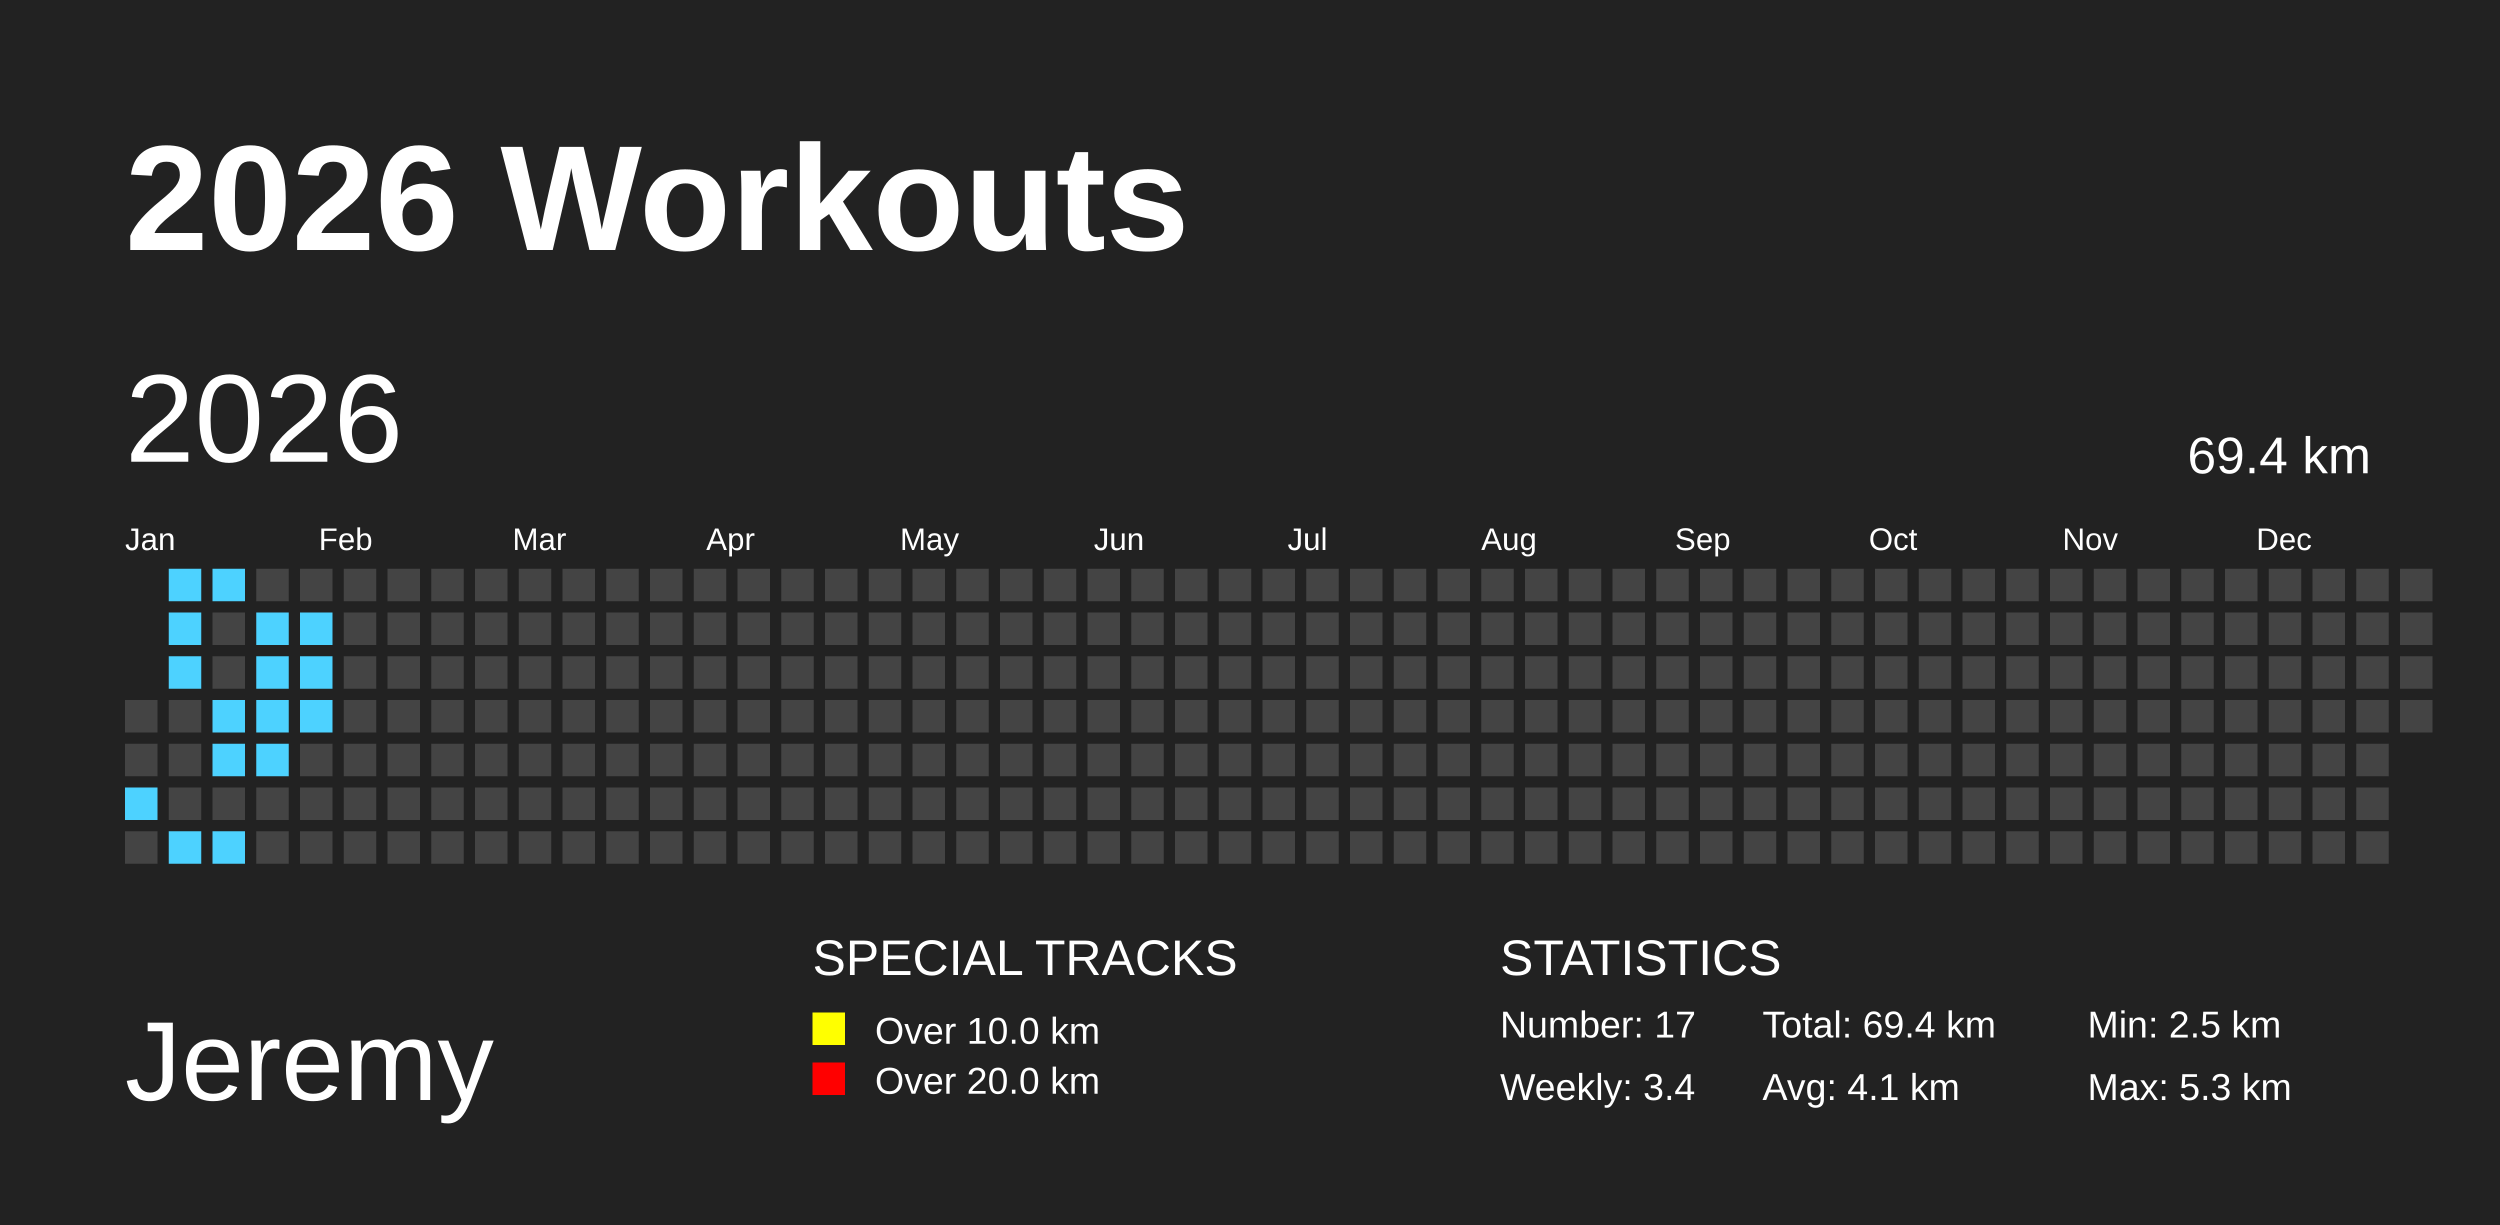
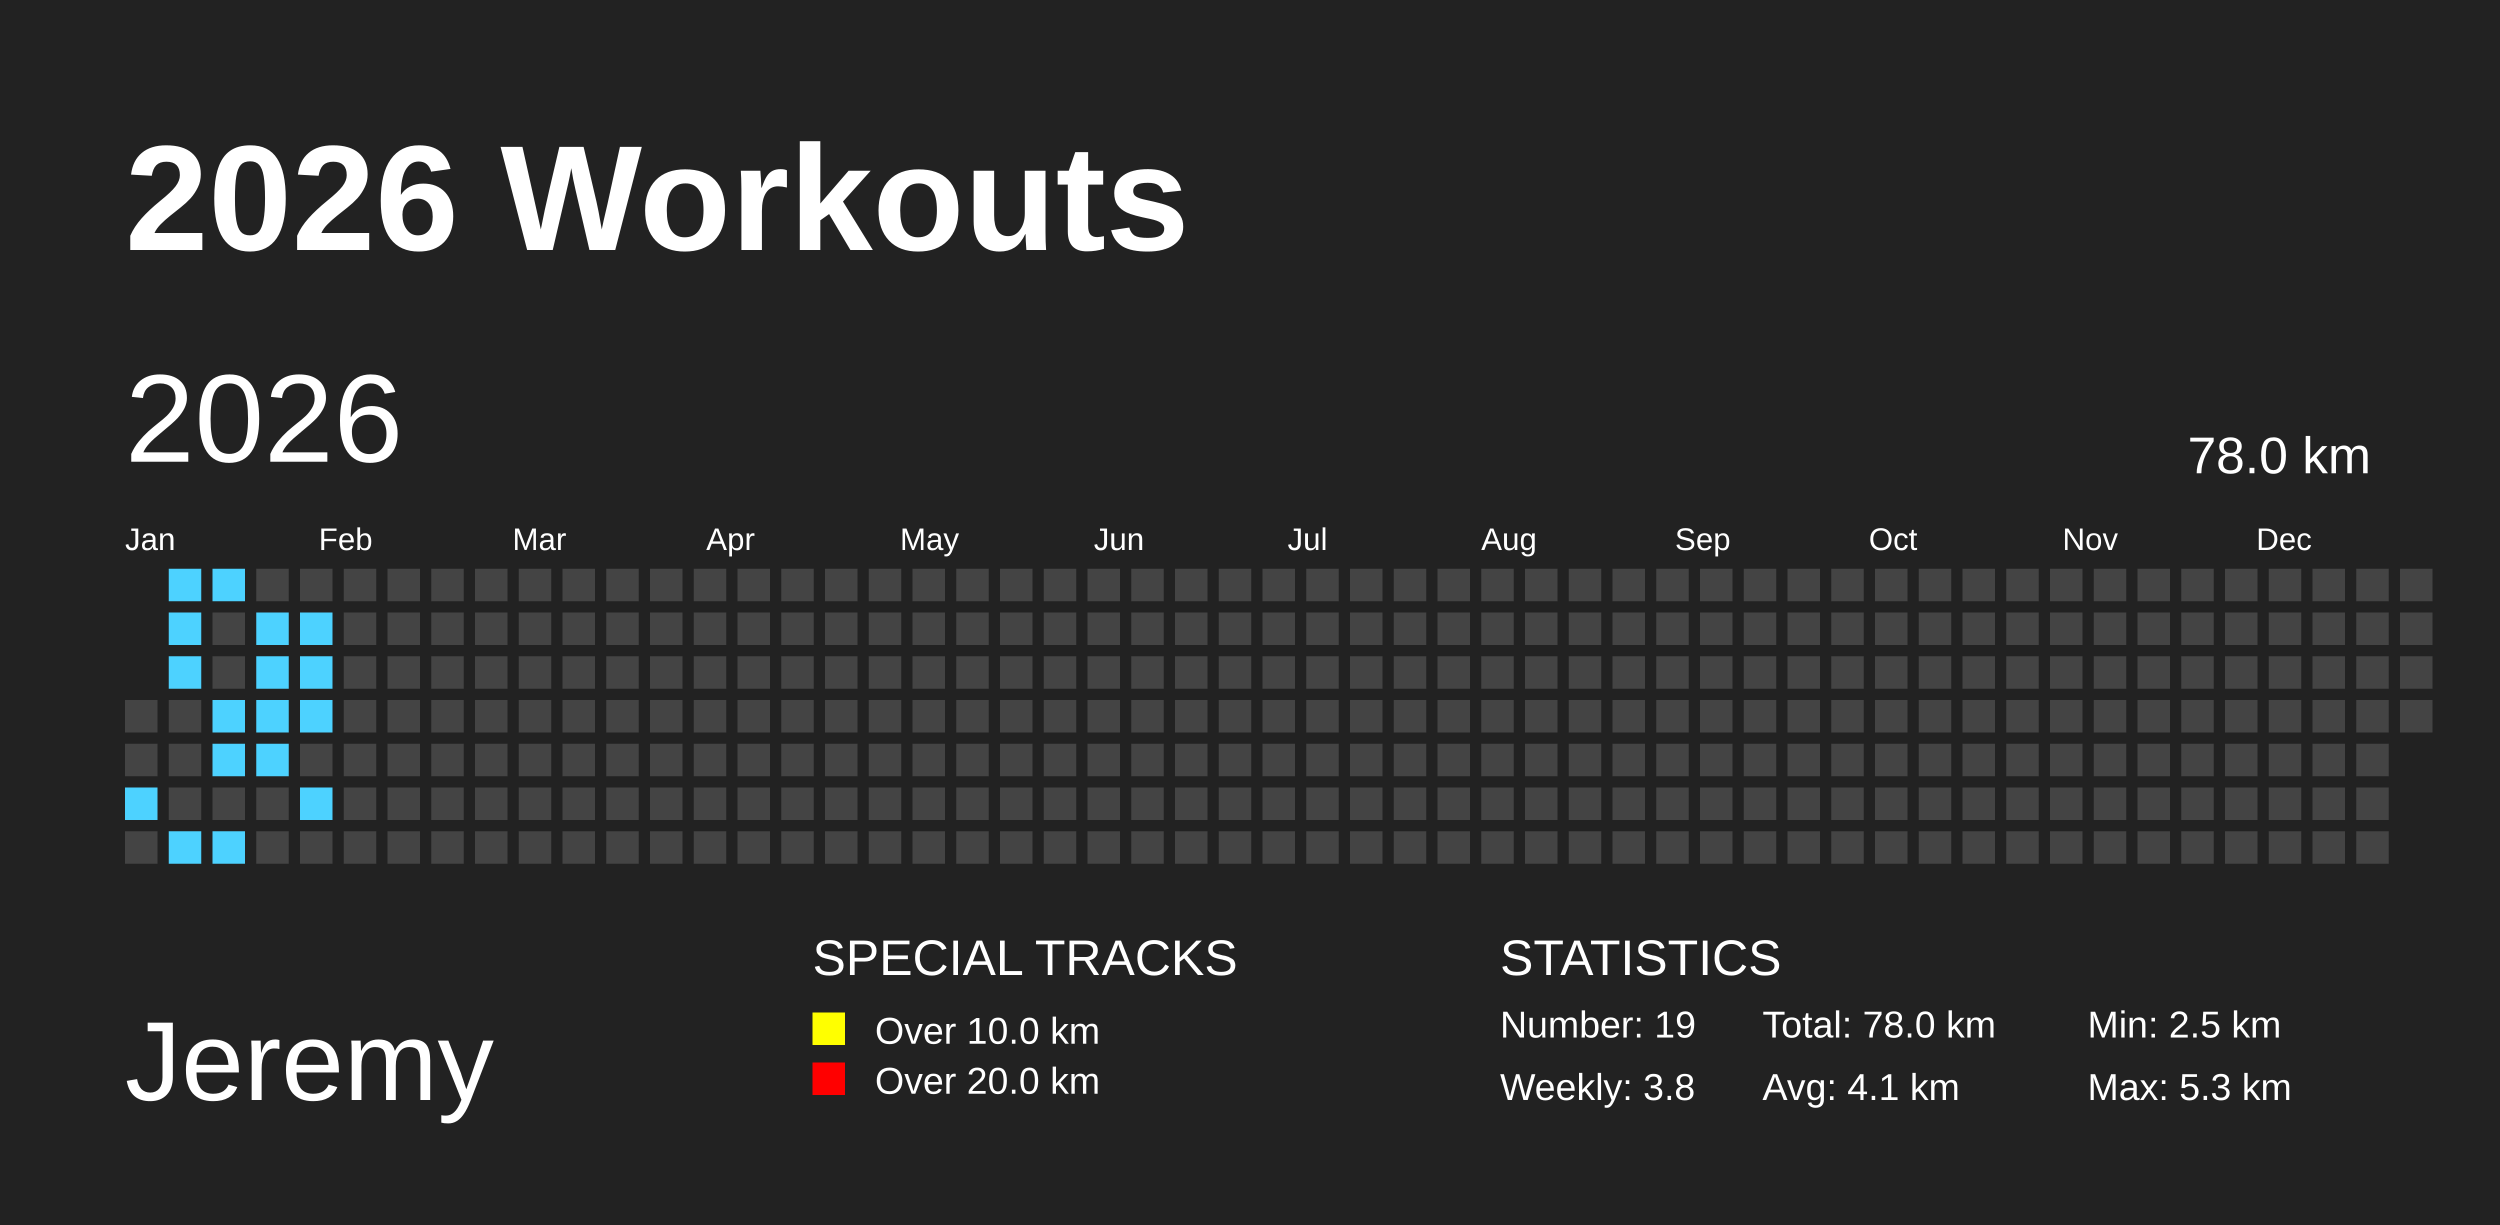
<svg xmlns="http://www.w3.org/2000/svg" baseProfile="full" height="98mm" version="1.1" viewBox="0,0,200,98" width="200mm">
  <defs />
  <rect fill="#222222" height="98" width="200" x="0" y="0" />
  <text fill="#FFFFFF" style="font-size:12px; font-family:Arial; font-weight:bold;" x="10" y="20">2026 Workouts</text>
  <text fill="#FFFFFF" style="font-size:9px; font-family:Arial" x="10" y="88">Jeremy</text>
  <text fill="#FFFFFF" style="font-size:4px; font-family:Arial" x="65" y="78">SPECIAL TRACKS</text>
  <rect fill="yellow" height="2.6" width="2.6" x="65" y="81" />
  <text fill="#FFFFFF" style="font-size:3px; font-family:Arial" x="70" y="83.5">Over 10.0 km</text>
  <rect fill="red" height="2.6" width="2.6" x="65" y="85" />
  <text fill="#FFFFFF" style="font-size:3px; font-family:Arial" x="70" y="87.5">Over 20.0 km</text>
  <text fill="#FFFFFF" style="font-size:4px; font-family:Arial" x="120" y="78">STATISTICS</text>
-   <text fill="#FFFFFF" style="font-size:3px; font-family:Arial" x="120" y="83">Number: 17</text>
-   <text fill="#FFFFFF" style="font-size:3px; font-family:Arial" x="120" y="88">Weekly: 3.4</text>
-   <text fill="#FFFFFF" style="font-size:3px; font-family:Arial" x="141" y="83">Total: 69.4 km</text>
+   <text fill="#FFFFFF" style="font-size:3px; font-family:Arial" x="120" y="83">Number: 19</text>
+   <text fill="#FFFFFF" style="font-size:3px; font-family:Arial" x="120" y="88">Weekly: 3.8</text>
+   <text fill="#FFFFFF" style="font-size:3px; font-family:Arial" x="141" y="83">Total: 78.0 km</text>
  <text fill="#FFFFFF" style="font-size:3px; font-family:Arial" x="141" y="88">Avg: 4.1 km</text>
  <text fill="#FFFFFF" style="font-size:3px; font-family:Arial" x="167" y="83">Min: 2.5 km</text>
  <text fill="#FFFFFF" style="font-size:3px; font-family:Arial" x="167" y="88">Max: 5.3 km</text>
  <text dominant-baseline="hanging" fill="#FFFFFF" style="font-size:10.0px; font-family:Arial;" x="10" y="30">2026</text>
-   <text dominant-baseline="hanging" fill="#FFFFFF" style="font-size:4.125px; font-family:Arial;" x="175" y="35">69.4 km</text>
+   <text dominant-baseline="hanging" fill="#FFFFFF" style="font-size:4.125px; font-family:Arial;" x="175" y="35">78.0 km</text>
  <text fill="#FFFFFF" style="font-size:2.5px; font-family:Arial" x="10.0" y="44">Jan</text>
  <text fill="#FFFFFF" style="font-size:2.5px; font-family:Arial" x="25.5" y="44">Feb</text>
  <text fill="#FFFFFF" style="font-size:2.5px; font-family:Arial" x="41.0" y="44">Mar</text>
  <text fill="#FFFFFF" style="font-size:2.5px; font-family:Arial" x="56.5" y="44">Apr</text>
  <text fill="#FFFFFF" style="font-size:2.5px; font-family:Arial" x="72.0" y="44">May</text>
  <text fill="#FFFFFF" style="font-size:2.5px; font-family:Arial" x="87.5" y="44">Jun</text>
  <text fill="#FFFFFF" style="font-size:2.5px; font-family:Arial" x="103.0" y="44">Jul</text>
  <text fill="#FFFFFF" style="font-size:2.5px; font-family:Arial" x="118.5" y="44">Aug</text>
  <text fill="#FFFFFF" style="font-size:2.5px; font-family:Arial" x="134.0" y="44">Sep</text>
  <text fill="#FFFFFF" style="font-size:2.5px; font-family:Arial" x="149.5" y="44">Oct</text>
  <text fill="#FFFFFF" style="font-size:2.5px; font-family:Arial" x="165.0" y="44">Nov</text>
  <text fill="#FFFFFF" style="font-size:2.5px; font-family:Arial" x="180.5" y="44">Dec</text>
  <rect fill="#444444" height="2.6" width="2.6" x="10.0" y="56.0" />
  <rect fill="#444444" height="2.6" width="2.6" x="10.0" y="59.5" />
  <rect fill="#4DD2FF" height="2.6" width="2.6" x="10.0" y="63.0" />
  <rect fill="#444444" height="2.6" width="2.6" x="10.0" y="66.5" />
  <rect fill="#4DD2FF" height="2.6" width="2.6" x="13.5" y="45.5" />
  <rect fill="#4DD2FF" height="2.6" width="2.6" x="13.5" y="49.0" />
  <rect fill="#4DD2FF" height="2.6" width="2.6" x="13.5" y="52.5" />
  <rect fill="#444444" height="2.6" width="2.6" x="13.5" y="56.0" />
  <rect fill="#444444" height="2.6" width="2.6" x="13.5" y="59.5" />
  <rect fill="#444444" height="2.6" width="2.6" x="13.5" y="63.0" />
  <rect fill="#4DD2FF" height="2.6" width="2.6" x="13.5" y="66.5" />
  <rect fill="#4DD2FF" height="2.6" width="2.6" x="17.0" y="45.5" />
  <rect fill="#444444" height="2.6" width="2.6" x="17.0" y="49.0" />
  <rect fill="#444444" height="2.6" width="2.6" x="17.0" y="52.5" />
  <rect fill="#4DD2FF" height="2.6" width="2.6" x="17.0" y="56.0" />
  <rect fill="#4DD2FF" height="2.6" width="2.6" x="17.0" y="59.5" />
  <rect fill="#444444" height="2.6" width="2.6" x="17.0" y="63.0" />
  <rect fill="#4DD2FF" height="2.6" width="2.6" x="17.0" y="66.5" />
  <rect fill="#444444" height="2.6" width="2.6" x="20.5" y="45.5" />
  <rect fill="#4DD2FF" height="2.6" width="2.6" x="20.5" y="49.0" />
  <rect fill="#4DD2FF" height="2.6" width="2.6" x="20.5" y="52.5" />
  <rect fill="#4DD2FF" height="2.6" width="2.6" x="20.5" y="56.0" />
  <rect fill="#4DD2FF" height="2.6" width="2.6" x="20.5" y="59.5" />
  <rect fill="#444444" height="2.6" width="2.6" x="20.5" y="63.0" />
  <rect fill="#444444" height="2.6" width="2.6" x="20.5" y="66.5" />
  <rect fill="#444444" height="2.6" width="2.6" x="24.0" y="45.5" />
  <rect fill="#4DD2FF" height="2.6" width="2.6" x="24.0" y="49.0" />
  <rect fill="#4DD2FF" height="2.6" width="2.6" x="24.0" y="52.5" />
  <rect fill="#4DD2FF" height="2.6" width="2.6" x="24.0" y="56.0" />
  <rect fill="#444444" height="2.6" width="2.6" x="24.0" y="59.5" />
-   <rect fill="#444444" height="2.6" width="2.6" x="24.0" y="63.0" />
+   <rect fill="#4DD2FF" height="2.6" width="2.6" x="24.0" y="63.0" />
  <rect fill="#444444" height="2.6" width="2.6" x="24.0" y="66.5" />
  <rect fill="#444444" height="2.6" width="2.6" x="27.5" y="45.5" />
  <rect fill="#444444" height="2.6" width="2.6" x="27.5" y="49.0" />
  <rect fill="#444444" height="2.6" width="2.6" x="27.5" y="52.5" />
  <rect fill="#444444" height="2.6" width="2.6" x="27.5" y="56.0" />
  <rect fill="#444444" height="2.6" width="2.6" x="27.5" y="59.5" />
  <rect fill="#444444" height="2.6" width="2.6" x="27.5" y="63.0" />
  <rect fill="#444444" height="2.6" width="2.6" x="27.5" y="66.5" />
  <rect fill="#444444" height="2.6" width="2.6" x="31.0" y="45.5" />
  <rect fill="#444444" height="2.6" width="2.6" x="31.0" y="49.0" />
  <rect fill="#444444" height="2.6" width="2.6" x="31.0" y="52.5" />
  <rect fill="#444444" height="2.6" width="2.6" x="31.0" y="56.0" />
  <rect fill="#444444" height="2.6" width="2.6" x="31.0" y="59.5" />
  <rect fill="#444444" height="2.6" width="2.6" x="31.0" y="63.0" />
  <rect fill="#444444" height="2.6" width="2.6" x="31.0" y="66.5" />
  <rect fill="#444444" height="2.6" width="2.6" x="34.5" y="45.5" />
  <rect fill="#444444" height="2.6" width="2.6" x="34.5" y="49.0" />
  <rect fill="#444444" height="2.6" width="2.6" x="34.5" y="52.5" />
  <rect fill="#444444" height="2.6" width="2.6" x="34.5" y="56.0" />
  <rect fill="#444444" height="2.6" width="2.6" x="34.5" y="59.5" />
  <rect fill="#444444" height="2.6" width="2.6" x="34.5" y="63.0" />
  <rect fill="#444444" height="2.6" width="2.6" x="34.5" y="66.5" />
  <rect fill="#444444" height="2.6" width="2.6" x="38.0" y="45.5" />
  <rect fill="#444444" height="2.6" width="2.6" x="38.0" y="49.0" />
  <rect fill="#444444" height="2.6" width="2.6" x="38.0" y="52.5" />
  <rect fill="#444444" height="2.6" width="2.6" x="38.0" y="56.0" />
  <rect fill="#444444" height="2.6" width="2.6" x="38.0" y="59.5" />
  <rect fill="#444444" height="2.6" width="2.6" x="38.0" y="63.0" />
  <rect fill="#444444" height="2.6" width="2.6" x="38.0" y="66.5" />
  <rect fill="#444444" height="2.6" width="2.6" x="41.5" y="45.5" />
  <rect fill="#444444" height="2.6" width="2.6" x="41.5" y="49.0" />
  <rect fill="#444444" height="2.6" width="2.6" x="41.5" y="52.5" />
  <rect fill="#444444" height="2.6" width="2.6" x="41.5" y="56.0" />
  <rect fill="#444444" height="2.6" width="2.6" x="41.5" y="59.5" />
  <rect fill="#444444" height="2.6" width="2.6" x="41.5" y="63.0" />
  <rect fill="#444444" height="2.6" width="2.6" x="41.5" y="66.5" />
  <rect fill="#444444" height="2.6" width="2.6" x="45.0" y="45.5" />
  <rect fill="#444444" height="2.6" width="2.6" x="45.0" y="49.0" />
  <rect fill="#444444" height="2.6" width="2.6" x="45.0" y="52.5" />
  <rect fill="#444444" height="2.6" width="2.6" x="45.0" y="56.0" />
  <rect fill="#444444" height="2.6" width="2.6" x="45.0" y="59.5" />
  <rect fill="#444444" height="2.6" width="2.6" x="45.0" y="63.0" />
  <rect fill="#444444" height="2.6" width="2.6" x="45.0" y="66.5" />
  <rect fill="#444444" height="2.6" width="2.6" x="48.5" y="45.5" />
  <rect fill="#444444" height="2.6" width="2.6" x="48.5" y="49.0" />
  <rect fill="#444444" height="2.6" width="2.6" x="48.5" y="52.5" />
  <rect fill="#444444" height="2.6" width="2.6" x="48.5" y="56.0" />
  <rect fill="#444444" height="2.6" width="2.6" x="48.5" y="59.5" />
  <rect fill="#444444" height="2.6" width="2.6" x="48.5" y="63.0" />
  <rect fill="#444444" height="2.6" width="2.6" x="48.5" y="66.5" />
  <rect fill="#444444" height="2.6" width="2.6" x="52.0" y="45.5" />
  <rect fill="#444444" height="2.6" width="2.6" x="52.0" y="49.0" />
  <rect fill="#444444" height="2.6" width="2.6" x="52.0" y="52.5" />
  <rect fill="#444444" height="2.6" width="2.6" x="52.0" y="56.0" />
  <rect fill="#444444" height="2.6" width="2.6" x="52.0" y="59.5" />
  <rect fill="#444444" height="2.6" width="2.6" x="52.0" y="63.0" />
  <rect fill="#444444" height="2.6" width="2.6" x="52.0" y="66.5" />
  <rect fill="#444444" height="2.6" width="2.6" x="55.5" y="45.5" />
  <rect fill="#444444" height="2.6" width="2.6" x="55.5" y="49.0" />
  <rect fill="#444444" height="2.6" width="2.6" x="55.5" y="52.5" />
  <rect fill="#444444" height="2.6" width="2.6" x="55.5" y="56.0" />
  <rect fill="#444444" height="2.6" width="2.6" x="55.5" y="59.5" />
  <rect fill="#444444" height="2.6" width="2.6" x="55.5" y="63.0" />
  <rect fill="#444444" height="2.6" width="2.6" x="55.5" y="66.5" />
  <rect fill="#444444" height="2.6" width="2.6" x="59.0" y="45.5" />
  <rect fill="#444444" height="2.6" width="2.6" x="59.0" y="49.0" />
  <rect fill="#444444" height="2.6" width="2.6" x="59.0" y="52.5" />
  <rect fill="#444444" height="2.6" width="2.6" x="59.0" y="56.0" />
  <rect fill="#444444" height="2.6" width="2.6" x="59.0" y="59.5" />
  <rect fill="#444444" height="2.6" width="2.6" x="59.0" y="63.0" />
  <rect fill="#444444" height="2.6" width="2.6" x="59.0" y="66.5" />
  <rect fill="#444444" height="2.6" width="2.6" x="62.5" y="45.5" />
  <rect fill="#444444" height="2.6" width="2.6" x="62.5" y="49.0" />
  <rect fill="#444444" height="2.6" width="2.6" x="62.5" y="52.5" />
  <rect fill="#444444" height="2.6" width="2.6" x="62.5" y="56.0" />
  <rect fill="#444444" height="2.6" width="2.6" x="62.5" y="59.5" />
  <rect fill="#444444" height="2.6" width="2.6" x="62.5" y="63.0" />
  <rect fill="#444444" height="2.6" width="2.6" x="62.5" y="66.5" />
  <rect fill="#444444" height="2.6" width="2.6" x="66.0" y="45.5" />
  <rect fill="#444444" height="2.6" width="2.6" x="66.0" y="49.0" />
  <rect fill="#444444" height="2.6" width="2.6" x="66.0" y="52.5" />
  <rect fill="#444444" height="2.6" width="2.6" x="66.0" y="56.0" />
  <rect fill="#444444" height="2.6" width="2.6" x="66.0" y="59.5" />
  <rect fill="#444444" height="2.6" width="2.6" x="66.0" y="63.0" />
  <rect fill="#444444" height="2.6" width="2.6" x="66.0" y="66.5" />
  <rect fill="#444444" height="2.6" width="2.6" x="69.5" y="45.5" />
  <rect fill="#444444" height="2.6" width="2.6" x="69.5" y="49.0" />
  <rect fill="#444444" height="2.6" width="2.6" x="69.5" y="52.5" />
  <rect fill="#444444" height="2.6" width="2.6" x="69.5" y="56.0" />
  <rect fill="#444444" height="2.6" width="2.6" x="69.5" y="59.5" />
  <rect fill="#444444" height="2.6" width="2.6" x="69.5" y="63.0" />
  <rect fill="#444444" height="2.6" width="2.6" x="69.5" y="66.5" />
  <rect fill="#444444" height="2.6" width="2.6" x="73.0" y="45.5" />
  <rect fill="#444444" height="2.6" width="2.6" x="73.0" y="49.0" />
  <rect fill="#444444" height="2.6" width="2.6" x="73.0" y="52.5" />
  <rect fill="#444444" height="2.6" width="2.6" x="73.0" y="56.0" />
  <rect fill="#444444" height="2.6" width="2.6" x="73.0" y="59.5" />
  <rect fill="#444444" height="2.6" width="2.6" x="73.0" y="63.0" />
  <rect fill="#444444" height="2.6" width="2.6" x="73.0" y="66.5" />
  <rect fill="#444444" height="2.6" width="2.6" x="76.5" y="45.5" />
  <rect fill="#444444" height="2.6" width="2.6" x="76.5" y="49.0" />
  <rect fill="#444444" height="2.6" width="2.6" x="76.5" y="52.5" />
  <rect fill="#444444" height="2.6" width="2.6" x="76.5" y="56.0" />
  <rect fill="#444444" height="2.6" width="2.6" x="76.5" y="59.5" />
  <rect fill="#444444" height="2.6" width="2.6" x="76.5" y="63.0" />
  <rect fill="#444444" height="2.6" width="2.6" x="76.5" y="66.5" />
  <rect fill="#444444" height="2.6" width="2.6" x="80.0" y="45.5" />
  <rect fill="#444444" height="2.6" width="2.6" x="80.0" y="49.0" />
  <rect fill="#444444" height="2.6" width="2.6" x="80.0" y="52.5" />
  <rect fill="#444444" height="2.6" width="2.6" x="80.0" y="56.0" />
  <rect fill="#444444" height="2.6" width="2.6" x="80.0" y="59.5" />
  <rect fill="#444444" height="2.6" width="2.6" x="80.0" y="63.0" />
  <rect fill="#444444" height="2.6" width="2.6" x="80.0" y="66.5" />
  <rect fill="#444444" height="2.6" width="2.6" x="83.5" y="45.5" />
  <rect fill="#444444" height="2.6" width="2.6" x="83.5" y="49.0" />
  <rect fill="#444444" height="2.6" width="2.6" x="83.5" y="52.5" />
  <rect fill="#444444" height="2.6" width="2.6" x="83.5" y="56.0" />
  <rect fill="#444444" height="2.6" width="2.6" x="83.5" y="59.5" />
  <rect fill="#444444" height="2.6" width="2.6" x="83.5" y="63.0" />
  <rect fill="#444444" height="2.6" width="2.6" x="83.5" y="66.5" />
  <rect fill="#444444" height="2.6" width="2.6" x="87.0" y="45.5" />
  <rect fill="#444444" height="2.6" width="2.6" x="87.0" y="49.0" />
  <rect fill="#444444" height="2.6" width="2.6" x="87.0" y="52.5" />
  <rect fill="#444444" height="2.6" width="2.6" x="87.0" y="56.0" />
  <rect fill="#444444" height="2.6" width="2.6" x="87.0" y="59.5" />
  <rect fill="#444444" height="2.6" width="2.6" x="87.0" y="63.0" />
  <rect fill="#444444" height="2.6" width="2.6" x="87.0" y="66.5" />
  <rect fill="#444444" height="2.6" width="2.6" x="90.5" y="45.5" />
  <rect fill="#444444" height="2.6" width="2.6" x="90.5" y="49.0" />
  <rect fill="#444444" height="2.6" width="2.6" x="90.5" y="52.5" />
  <rect fill="#444444" height="2.6" width="2.6" x="90.5" y="56.0" />
  <rect fill="#444444" height="2.6" width="2.6" x="90.5" y="59.5" />
  <rect fill="#444444" height="2.6" width="2.6" x="90.5" y="63.0" />
  <rect fill="#444444" height="2.6" width="2.6" x="90.5" y="66.5" />
  <rect fill="#444444" height="2.6" width="2.6" x="94.0" y="45.5" />
  <rect fill="#444444" height="2.6" width="2.6" x="94.0" y="49.0" />
  <rect fill="#444444" height="2.6" width="2.6" x="94.0" y="52.5" />
  <rect fill="#444444" height="2.6" width="2.6" x="94.0" y="56.0" />
  <rect fill="#444444" height="2.6" width="2.6" x="94.0" y="59.5" />
  <rect fill="#444444" height="2.6" width="2.6" x="94.0" y="63.0" />
  <rect fill="#444444" height="2.6" width="2.6" x="94.0" y="66.5" />
  <rect fill="#444444" height="2.6" width="2.6" x="97.5" y="45.5" />
  <rect fill="#444444" height="2.6" width="2.6" x="97.5" y="49.0" />
  <rect fill="#444444" height="2.6" width="2.6" x="97.5" y="52.5" />
  <rect fill="#444444" height="2.6" width="2.6" x="97.5" y="56.0" />
  <rect fill="#444444" height="2.6" width="2.6" x="97.5" y="59.5" />
  <rect fill="#444444" height="2.6" width="2.6" x="97.5" y="63.0" />
  <rect fill="#444444" height="2.6" width="2.6" x="97.5" y="66.5" />
  <rect fill="#444444" height="2.6" width="2.6" x="101.0" y="45.5" />
  <rect fill="#444444" height="2.6" width="2.6" x="101.0" y="49.0" />
  <rect fill="#444444" height="2.6" width="2.6" x="101.0" y="52.5" />
  <rect fill="#444444" height="2.6" width="2.6" x="101.0" y="56.0" />
  <rect fill="#444444" height="2.6" width="2.6" x="101.0" y="59.5" />
  <rect fill="#444444" height="2.6" width="2.6" x="101.0" y="63.0" />
  <rect fill="#444444" height="2.6" width="2.6" x="101.0" y="66.5" />
  <rect fill="#444444" height="2.6" width="2.6" x="104.5" y="45.5" />
  <rect fill="#444444" height="2.6" width="2.6" x="104.5" y="49.0" />
  <rect fill="#444444" height="2.6" width="2.6" x="104.5" y="52.5" />
  <rect fill="#444444" height="2.6" width="2.6" x="104.5" y="56.0" />
  <rect fill="#444444" height="2.6" width="2.6" x="104.5" y="59.5" />
  <rect fill="#444444" height="2.6" width="2.6" x="104.5" y="63.0" />
  <rect fill="#444444" height="2.6" width="2.6" x="104.5" y="66.5" />
  <rect fill="#444444" height="2.6" width="2.6" x="108.0" y="45.5" />
  <rect fill="#444444" height="2.6" width="2.6" x="108.0" y="49.0" />
  <rect fill="#444444" height="2.6" width="2.6" x="108.0" y="52.5" />
  <rect fill="#444444" height="2.6" width="2.6" x="108.0" y="56.0" />
  <rect fill="#444444" height="2.6" width="2.6" x="108.0" y="59.5" />
  <rect fill="#444444" height="2.6" width="2.6" x="108.0" y="63.0" />
  <rect fill="#444444" height="2.6" width="2.6" x="108.0" y="66.5" />
  <rect fill="#444444" height="2.6" width="2.6" x="111.5" y="45.5" />
  <rect fill="#444444" height="2.6" width="2.6" x="111.5" y="49.0" />
  <rect fill="#444444" height="2.6" width="2.6" x="111.5" y="52.5" />
  <rect fill="#444444" height="2.6" width="2.6" x="111.5" y="56.0" />
  <rect fill="#444444" height="2.6" width="2.6" x="111.5" y="59.5" />
  <rect fill="#444444" height="2.6" width="2.6" x="111.5" y="63.0" />
  <rect fill="#444444" height="2.6" width="2.6" x="111.5" y="66.5" />
  <rect fill="#444444" height="2.6" width="2.6" x="115.0" y="45.5" />
  <rect fill="#444444" height="2.6" width="2.6" x="115.0" y="49.0" />
  <rect fill="#444444" height="2.6" width="2.6" x="115.0" y="52.5" />
  <rect fill="#444444" height="2.6" width="2.6" x="115.0" y="56.0" />
  <rect fill="#444444" height="2.6" width="2.6" x="115.0" y="59.5" />
  <rect fill="#444444" height="2.6" width="2.6" x="115.0" y="63.0" />
  <rect fill="#444444" height="2.6" width="2.6" x="115.0" y="66.5" />
  <rect fill="#444444" height="2.6" width="2.6" x="118.5" y="45.5" />
  <rect fill="#444444" height="2.6" width="2.6" x="118.5" y="49.0" />
  <rect fill="#444444" height="2.6" width="2.6" x="118.5" y="52.5" />
  <rect fill="#444444" height="2.6" width="2.6" x="118.5" y="56.0" />
  <rect fill="#444444" height="2.6" width="2.6" x="118.5" y="59.5" />
  <rect fill="#444444" height="2.6" width="2.6" x="118.5" y="63.0" />
  <rect fill="#444444" height="2.6" width="2.6" x="118.5" y="66.5" />
  <rect fill="#444444" height="2.6" width="2.6" x="122.0" y="45.5" />
  <rect fill="#444444" height="2.6" width="2.6" x="122.0" y="49.0" />
  <rect fill="#444444" height="2.6" width="2.6" x="122.0" y="52.5" />
  <rect fill="#444444" height="2.6" width="2.6" x="122.0" y="56.0" />
  <rect fill="#444444" height="2.6" width="2.6" x="122.0" y="59.5" />
  <rect fill="#444444" height="2.6" width="2.6" x="122.0" y="63.0" />
  <rect fill="#444444" height="2.6" width="2.6" x="122.0" y="66.5" />
  <rect fill="#444444" height="2.6" width="2.6" x="125.5" y="45.5" />
  <rect fill="#444444" height="2.6" width="2.6" x="125.5" y="49.0" />
  <rect fill="#444444" height="2.6" width="2.6" x="125.5" y="52.5" />
  <rect fill="#444444" height="2.6" width="2.6" x="125.5" y="56.0" />
  <rect fill="#444444" height="2.6" width="2.6" x="125.5" y="59.5" />
  <rect fill="#444444" height="2.6" width="2.6" x="125.5" y="63.0" />
  <rect fill="#444444" height="2.6" width="2.6" x="125.5" y="66.5" />
  <rect fill="#444444" height="2.6" width="2.6" x="129.0" y="45.5" />
  <rect fill="#444444" height="2.6" width="2.6" x="129.0" y="49.0" />
  <rect fill="#444444" height="2.6" width="2.6" x="129.0" y="52.5" />
  <rect fill="#444444" height="2.6" width="2.6" x="129.0" y="56.0" />
  <rect fill="#444444" height="2.6" width="2.6" x="129.0" y="59.5" />
  <rect fill="#444444" height="2.6" width="2.6" x="129.0" y="63.0" />
  <rect fill="#444444" height="2.6" width="2.6" x="129.0" y="66.5" />
  <rect fill="#444444" height="2.6" width="2.6" x="132.5" y="45.5" />
  <rect fill="#444444" height="2.6" width="2.6" x="132.5" y="49.0" />
  <rect fill="#444444" height="2.6" width="2.6" x="132.5" y="52.5" />
  <rect fill="#444444" height="2.6" width="2.6" x="132.5" y="56.0" />
  <rect fill="#444444" height="2.6" width="2.6" x="132.5" y="59.5" />
  <rect fill="#444444" height="2.6" width="2.6" x="132.5" y="63.0" />
  <rect fill="#444444" height="2.6" width="2.6" x="132.5" y="66.5" />
  <rect fill="#444444" height="2.6" width="2.6" x="136.0" y="45.5" />
  <rect fill="#444444" height="2.6" width="2.6" x="136.0" y="49.0" />
  <rect fill="#444444" height="2.6" width="2.6" x="136.0" y="52.5" />
  <rect fill="#444444" height="2.6" width="2.6" x="136.0" y="56.0" />
  <rect fill="#444444" height="2.6" width="2.6" x="136.0" y="59.5" />
  <rect fill="#444444" height="2.6" width="2.6" x="136.0" y="63.0" />
  <rect fill="#444444" height="2.6" width="2.6" x="136.0" y="66.5" />
  <rect fill="#444444" height="2.6" width="2.6" x="139.5" y="45.5" />
  <rect fill="#444444" height="2.6" width="2.6" x="139.5" y="49.0" />
  <rect fill="#444444" height="2.6" width="2.6" x="139.5" y="52.5" />
  <rect fill="#444444" height="2.6" width="2.6" x="139.5" y="56.0" />
  <rect fill="#444444" height="2.6" width="2.6" x="139.5" y="59.5" />
  <rect fill="#444444" height="2.6" width="2.6" x="139.5" y="63.0" />
  <rect fill="#444444" height="2.6" width="2.6" x="139.5" y="66.5" />
  <rect fill="#444444" height="2.6" width="2.6" x="143.0" y="45.5" />
  <rect fill="#444444" height="2.6" width="2.6" x="143.0" y="49.0" />
  <rect fill="#444444" height="2.6" width="2.6" x="143.0" y="52.5" />
  <rect fill="#444444" height="2.6" width="2.6" x="143.0" y="56.0" />
  <rect fill="#444444" height="2.6" width="2.6" x="143.0" y="59.5" />
  <rect fill="#444444" height="2.6" width="2.6" x="143.0" y="63.0" />
  <rect fill="#444444" height="2.6" width="2.6" x="143.0" y="66.5" />
  <rect fill="#444444" height="2.6" width="2.6" x="146.5" y="45.5" />
  <rect fill="#444444" height="2.6" width="2.6" x="146.5" y="49.0" />
  <rect fill="#444444" height="2.6" width="2.6" x="146.5" y="52.5" />
  <rect fill="#444444" height="2.6" width="2.6" x="146.5" y="56.0" />
  <rect fill="#444444" height="2.6" width="2.6" x="146.5" y="59.5" />
  <rect fill="#444444" height="2.6" width="2.6" x="146.5" y="63.0" />
  <rect fill="#444444" height="2.6" width="2.6" x="146.5" y="66.5" />
  <rect fill="#444444" height="2.6" width="2.6" x="150.0" y="45.5" />
  <rect fill="#444444" height="2.6" width="2.6" x="150.0" y="49.0" />
  <rect fill="#444444" height="2.6" width="2.6" x="150.0" y="52.5" />
  <rect fill="#444444" height="2.6" width="2.6" x="150.0" y="56.0" />
  <rect fill="#444444" height="2.6" width="2.6" x="150.0" y="59.5" />
  <rect fill="#444444" height="2.6" width="2.6" x="150.0" y="63.0" />
  <rect fill="#444444" height="2.6" width="2.6" x="150.0" y="66.5" />
  <rect fill="#444444" height="2.6" width="2.6" x="153.5" y="45.5" />
  <rect fill="#444444" height="2.6" width="2.6" x="153.5" y="49.0" />
  <rect fill="#444444" height="2.6" width="2.6" x="153.5" y="52.5" />
  <rect fill="#444444" height="2.6" width="2.6" x="153.5" y="56.0" />
  <rect fill="#444444" height="2.6" width="2.6" x="153.5" y="59.5" />
  <rect fill="#444444" height="2.6" width="2.6" x="153.5" y="63.0" />
  <rect fill="#444444" height="2.6" width="2.6" x="153.5" y="66.5" />
  <rect fill="#444444" height="2.6" width="2.6" x="157.0" y="45.5" />
  <rect fill="#444444" height="2.6" width="2.6" x="157.0" y="49.0" />
  <rect fill="#444444" height="2.6" width="2.6" x="157.0" y="52.5" />
  <rect fill="#444444" height="2.6" width="2.6" x="157.0" y="56.0" />
  <rect fill="#444444" height="2.6" width="2.6" x="157.0" y="59.5" />
  <rect fill="#444444" height="2.6" width="2.6" x="157.0" y="63.0" />
  <rect fill="#444444" height="2.6" width="2.6" x="157.0" y="66.5" />
  <rect fill="#444444" height="2.6" width="2.6" x="160.5" y="45.5" />
  <rect fill="#444444" height="2.6" width="2.6" x="160.5" y="49.0" />
  <rect fill="#444444" height="2.6" width="2.6" x="160.5" y="52.5" />
  <rect fill="#444444" height="2.6" width="2.6" x="160.5" y="56.0" />
  <rect fill="#444444" height="2.6" width="2.6" x="160.5" y="59.5" />
  <rect fill="#444444" height="2.6" width="2.6" x="160.5" y="63.0" />
  <rect fill="#444444" height="2.6" width="2.6" x="160.5" y="66.5" />
  <rect fill="#444444" height="2.6" width="2.6" x="164.0" y="45.5" />
  <rect fill="#444444" height="2.6" width="2.6" x="164.0" y="49.0" />
  <rect fill="#444444" height="2.6" width="2.6" x="164.0" y="52.5" />
  <rect fill="#444444" height="2.6" width="2.6" x="164.0" y="56.0" />
  <rect fill="#444444" height="2.6" width="2.6" x="164.0" y="59.5" />
  <rect fill="#444444" height="2.6" width="2.6" x="164.0" y="63.0" />
  <rect fill="#444444" height="2.6" width="2.6" x="164.0" y="66.5" />
  <rect fill="#444444" height="2.6" width="2.6" x="167.5" y="45.5" />
  <rect fill="#444444" height="2.6" width="2.6" x="167.5" y="49.0" />
  <rect fill="#444444" height="2.6" width="2.6" x="167.5" y="52.5" />
  <rect fill="#444444" height="2.6" width="2.6" x="167.5" y="56.0" />
  <rect fill="#444444" height="2.6" width="2.6" x="167.5" y="59.5" />
  <rect fill="#444444" height="2.6" width="2.6" x="167.5" y="63.0" />
  <rect fill="#444444" height="2.6" width="2.6" x="167.5" y="66.5" />
  <rect fill="#444444" height="2.6" width="2.6" x="171.0" y="45.5" />
  <rect fill="#444444" height="2.6" width="2.6" x="171.0" y="49.0" />
  <rect fill="#444444" height="2.6" width="2.6" x="171.0" y="52.5" />
  <rect fill="#444444" height="2.6" width="2.6" x="171.0" y="56.0" />
  <rect fill="#444444" height="2.6" width="2.6" x="171.0" y="59.5" />
  <rect fill="#444444" height="2.6" width="2.6" x="171.0" y="63.0" />
  <rect fill="#444444" height="2.6" width="2.6" x="171.0" y="66.5" />
  <rect fill="#444444" height="2.6" width="2.6" x="174.5" y="45.5" />
  <rect fill="#444444" height="2.6" width="2.6" x="174.5" y="49.0" />
  <rect fill="#444444" height="2.6" width="2.6" x="174.5" y="52.5" />
  <rect fill="#444444" height="2.6" width="2.6" x="174.5" y="56.0" />
  <rect fill="#444444" height="2.6" width="2.6" x="174.5" y="59.5" />
  <rect fill="#444444" height="2.6" width="2.6" x="174.5" y="63.0" />
  <rect fill="#444444" height="2.6" width="2.6" x="174.5" y="66.5" />
  <rect fill="#444444" height="2.6" width="2.6" x="178.0" y="45.5" />
  <rect fill="#444444" height="2.6" width="2.6" x="178.0" y="49.0" />
  <rect fill="#444444" height="2.6" width="2.6" x="178.0" y="52.5" />
  <rect fill="#444444" height="2.6" width="2.6" x="178.0" y="56.0" />
  <rect fill="#444444" height="2.6" width="2.6" x="178.0" y="59.5" />
  <rect fill="#444444" height="2.6" width="2.6" x="178.0" y="63.0" />
  <rect fill="#444444" height="2.6" width="2.6" x="178.0" y="66.5" />
  <rect fill="#444444" height="2.6" width="2.6" x="181.5" y="45.5" />
  <rect fill="#444444" height="2.6" width="2.6" x="181.5" y="49.0" />
  <rect fill="#444444" height="2.6" width="2.6" x="181.5" y="52.5" />
  <rect fill="#444444" height="2.6" width="2.6" x="181.5" y="56.0" />
  <rect fill="#444444" height="2.6" width="2.6" x="181.5" y="59.5" />
  <rect fill="#444444" height="2.6" width="2.6" x="181.5" y="63.0" />
  <rect fill="#444444" height="2.6" width="2.6" x="181.5" y="66.5" />
  <rect fill="#444444" height="2.6" width="2.6" x="185.0" y="45.5" />
  <rect fill="#444444" height="2.6" width="2.6" x="185.0" y="49.0" />
  <rect fill="#444444" height="2.6" width="2.6" x="185.0" y="52.5" />
  <rect fill="#444444" height="2.6" width="2.6" x="185.0" y="56.0" />
  <rect fill="#444444" height="2.6" width="2.6" x="185.0" y="59.5" />
  <rect fill="#444444" height="2.6" width="2.6" x="185.0" y="63.0" />
  <rect fill="#444444" height="2.6" width="2.6" x="185.0" y="66.5" />
  <rect fill="#444444" height="2.6" width="2.6" x="188.5" y="45.5" />
  <rect fill="#444444" height="2.6" width="2.6" x="188.5" y="49.0" />
  <rect fill="#444444" height="2.6" width="2.6" x="188.5" y="52.5" />
  <rect fill="#444444" height="2.6" width="2.6" x="188.5" y="56.0" />
  <rect fill="#444444" height="2.6" width="2.6" x="188.5" y="59.5" />
  <rect fill="#444444" height="2.6" width="2.6" x="188.5" y="63.0" />
  <rect fill="#444444" height="2.6" width="2.6" x="188.5" y="66.5" />
  <rect fill="#444444" height="2.6" width="2.6" x="192.0" y="45.5" />
  <rect fill="#444444" height="2.6" width="2.6" x="192.0" y="49.0" />
  <rect fill="#444444" height="2.6" width="2.6" x="192.0" y="52.5" />
  <rect fill="#444444" height="2.6" width="2.6" x="192.0" y="56.0" />
</svg>
